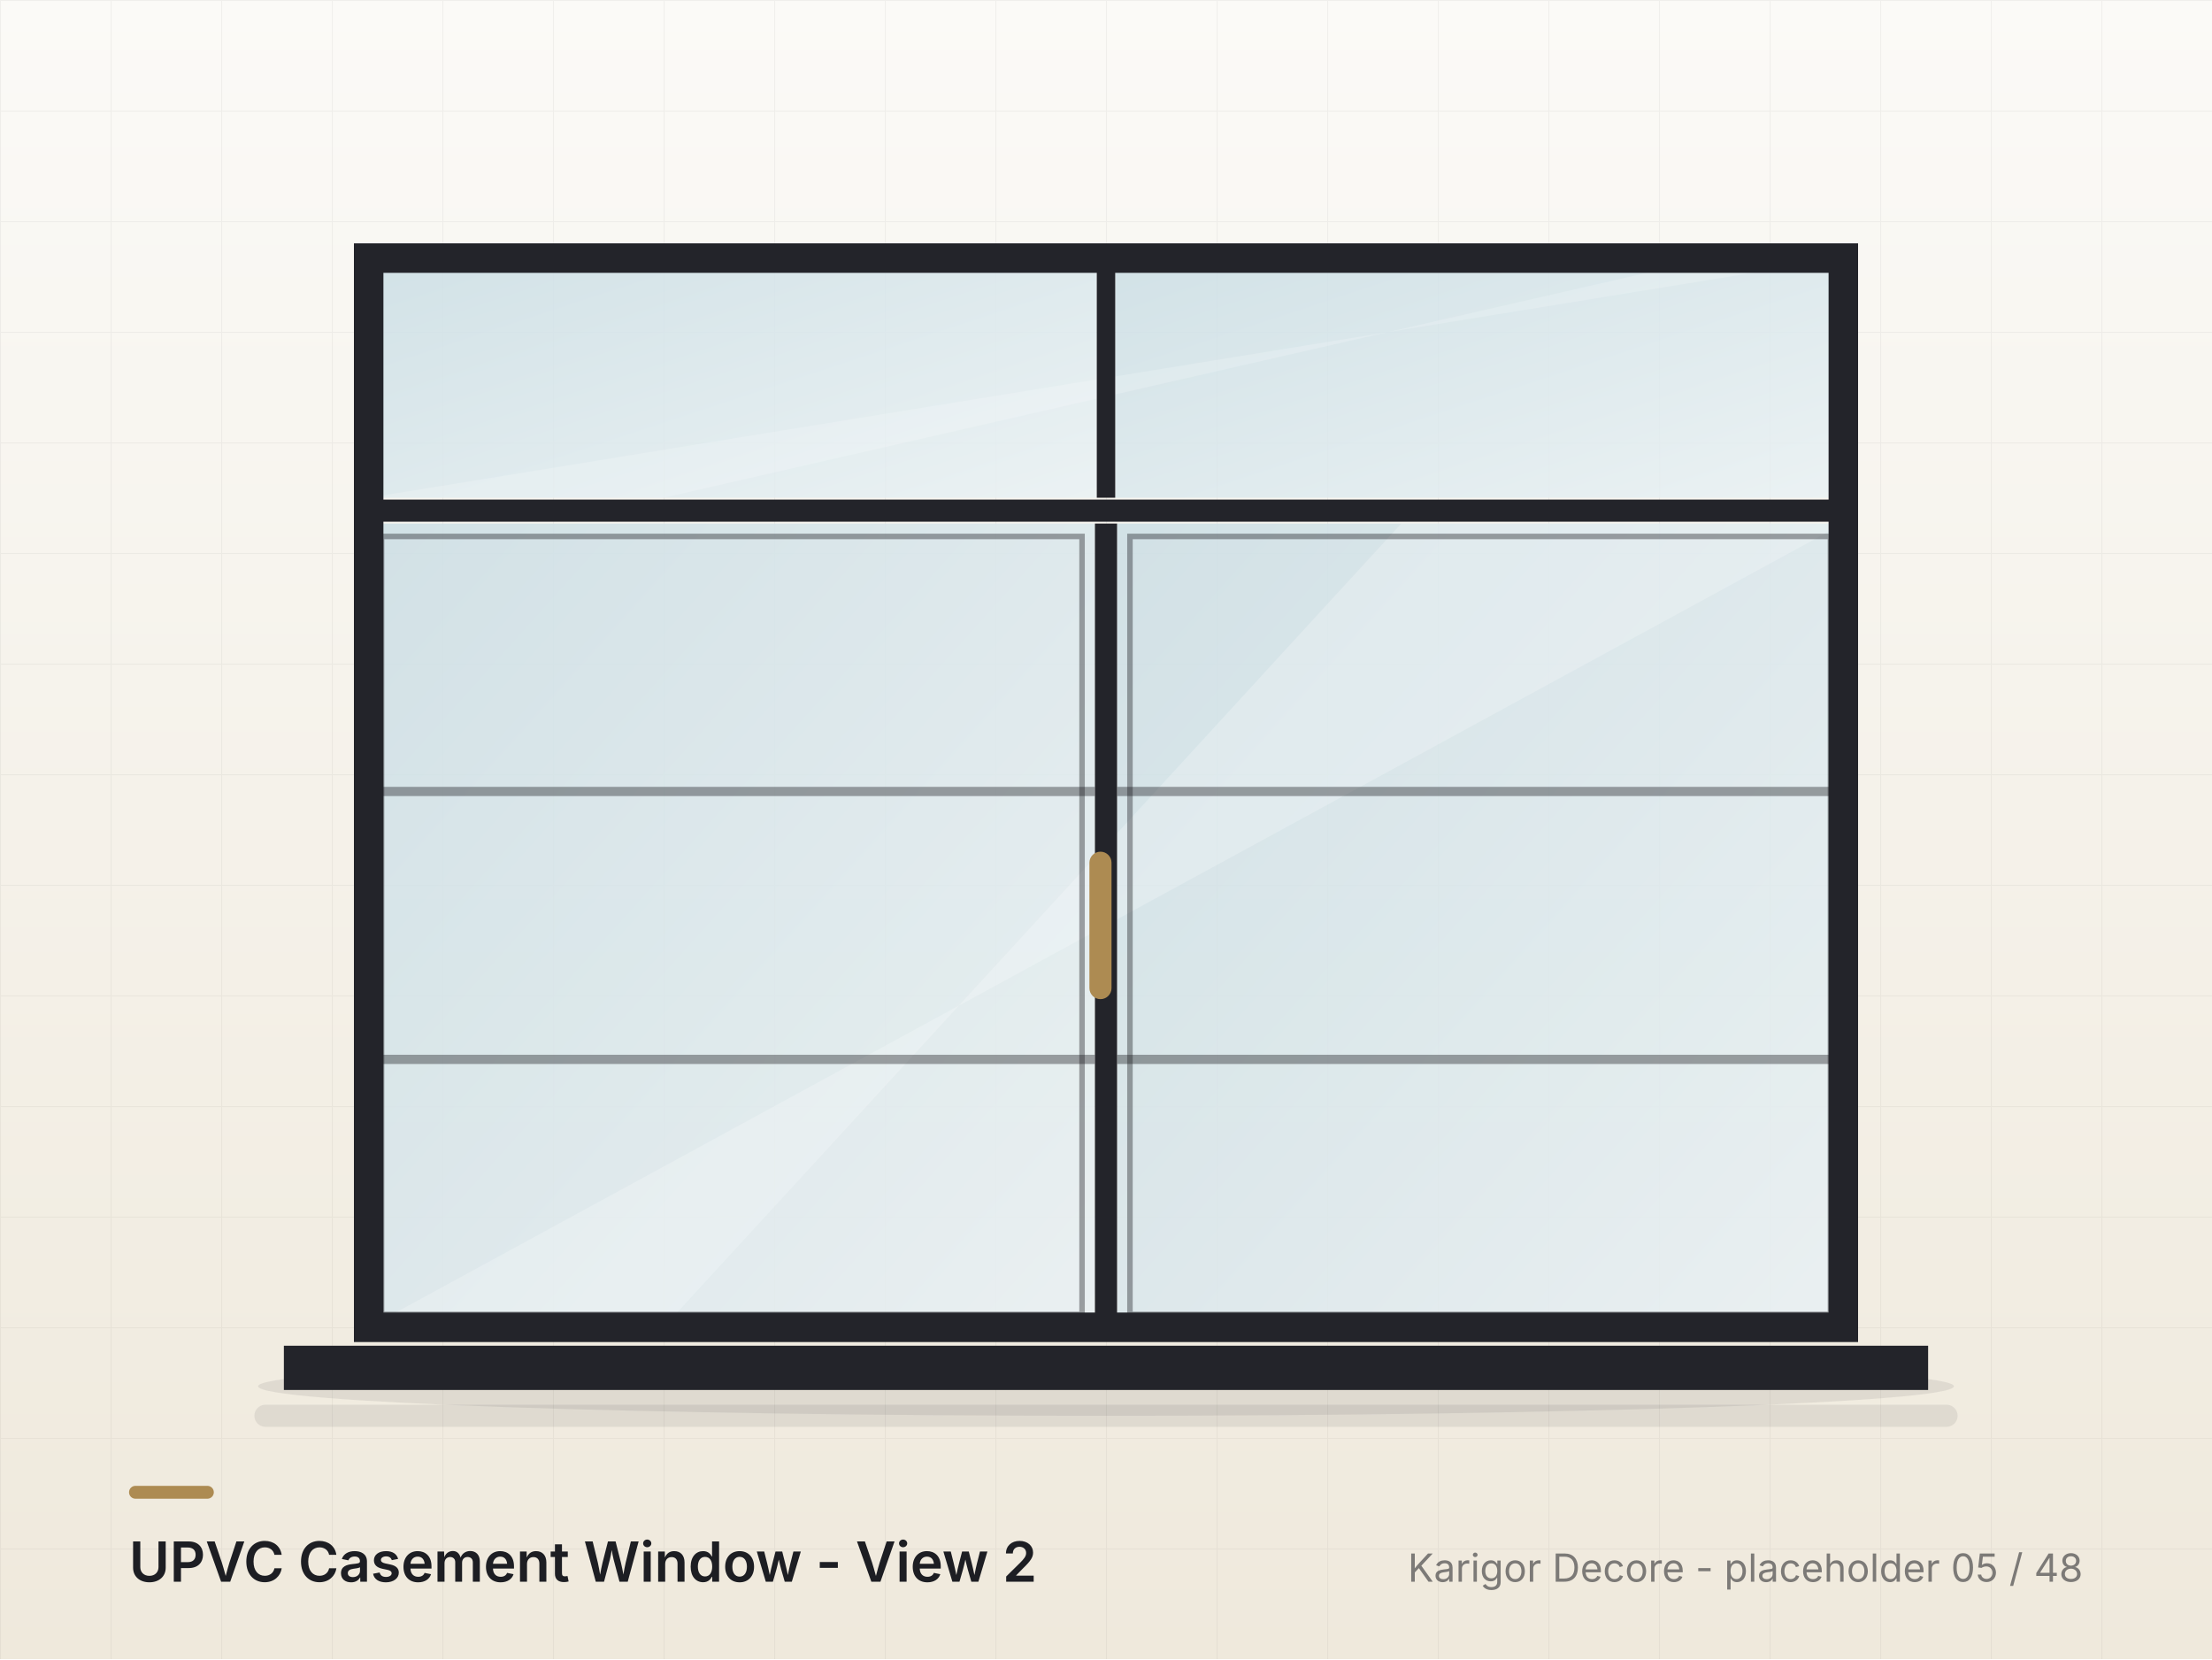
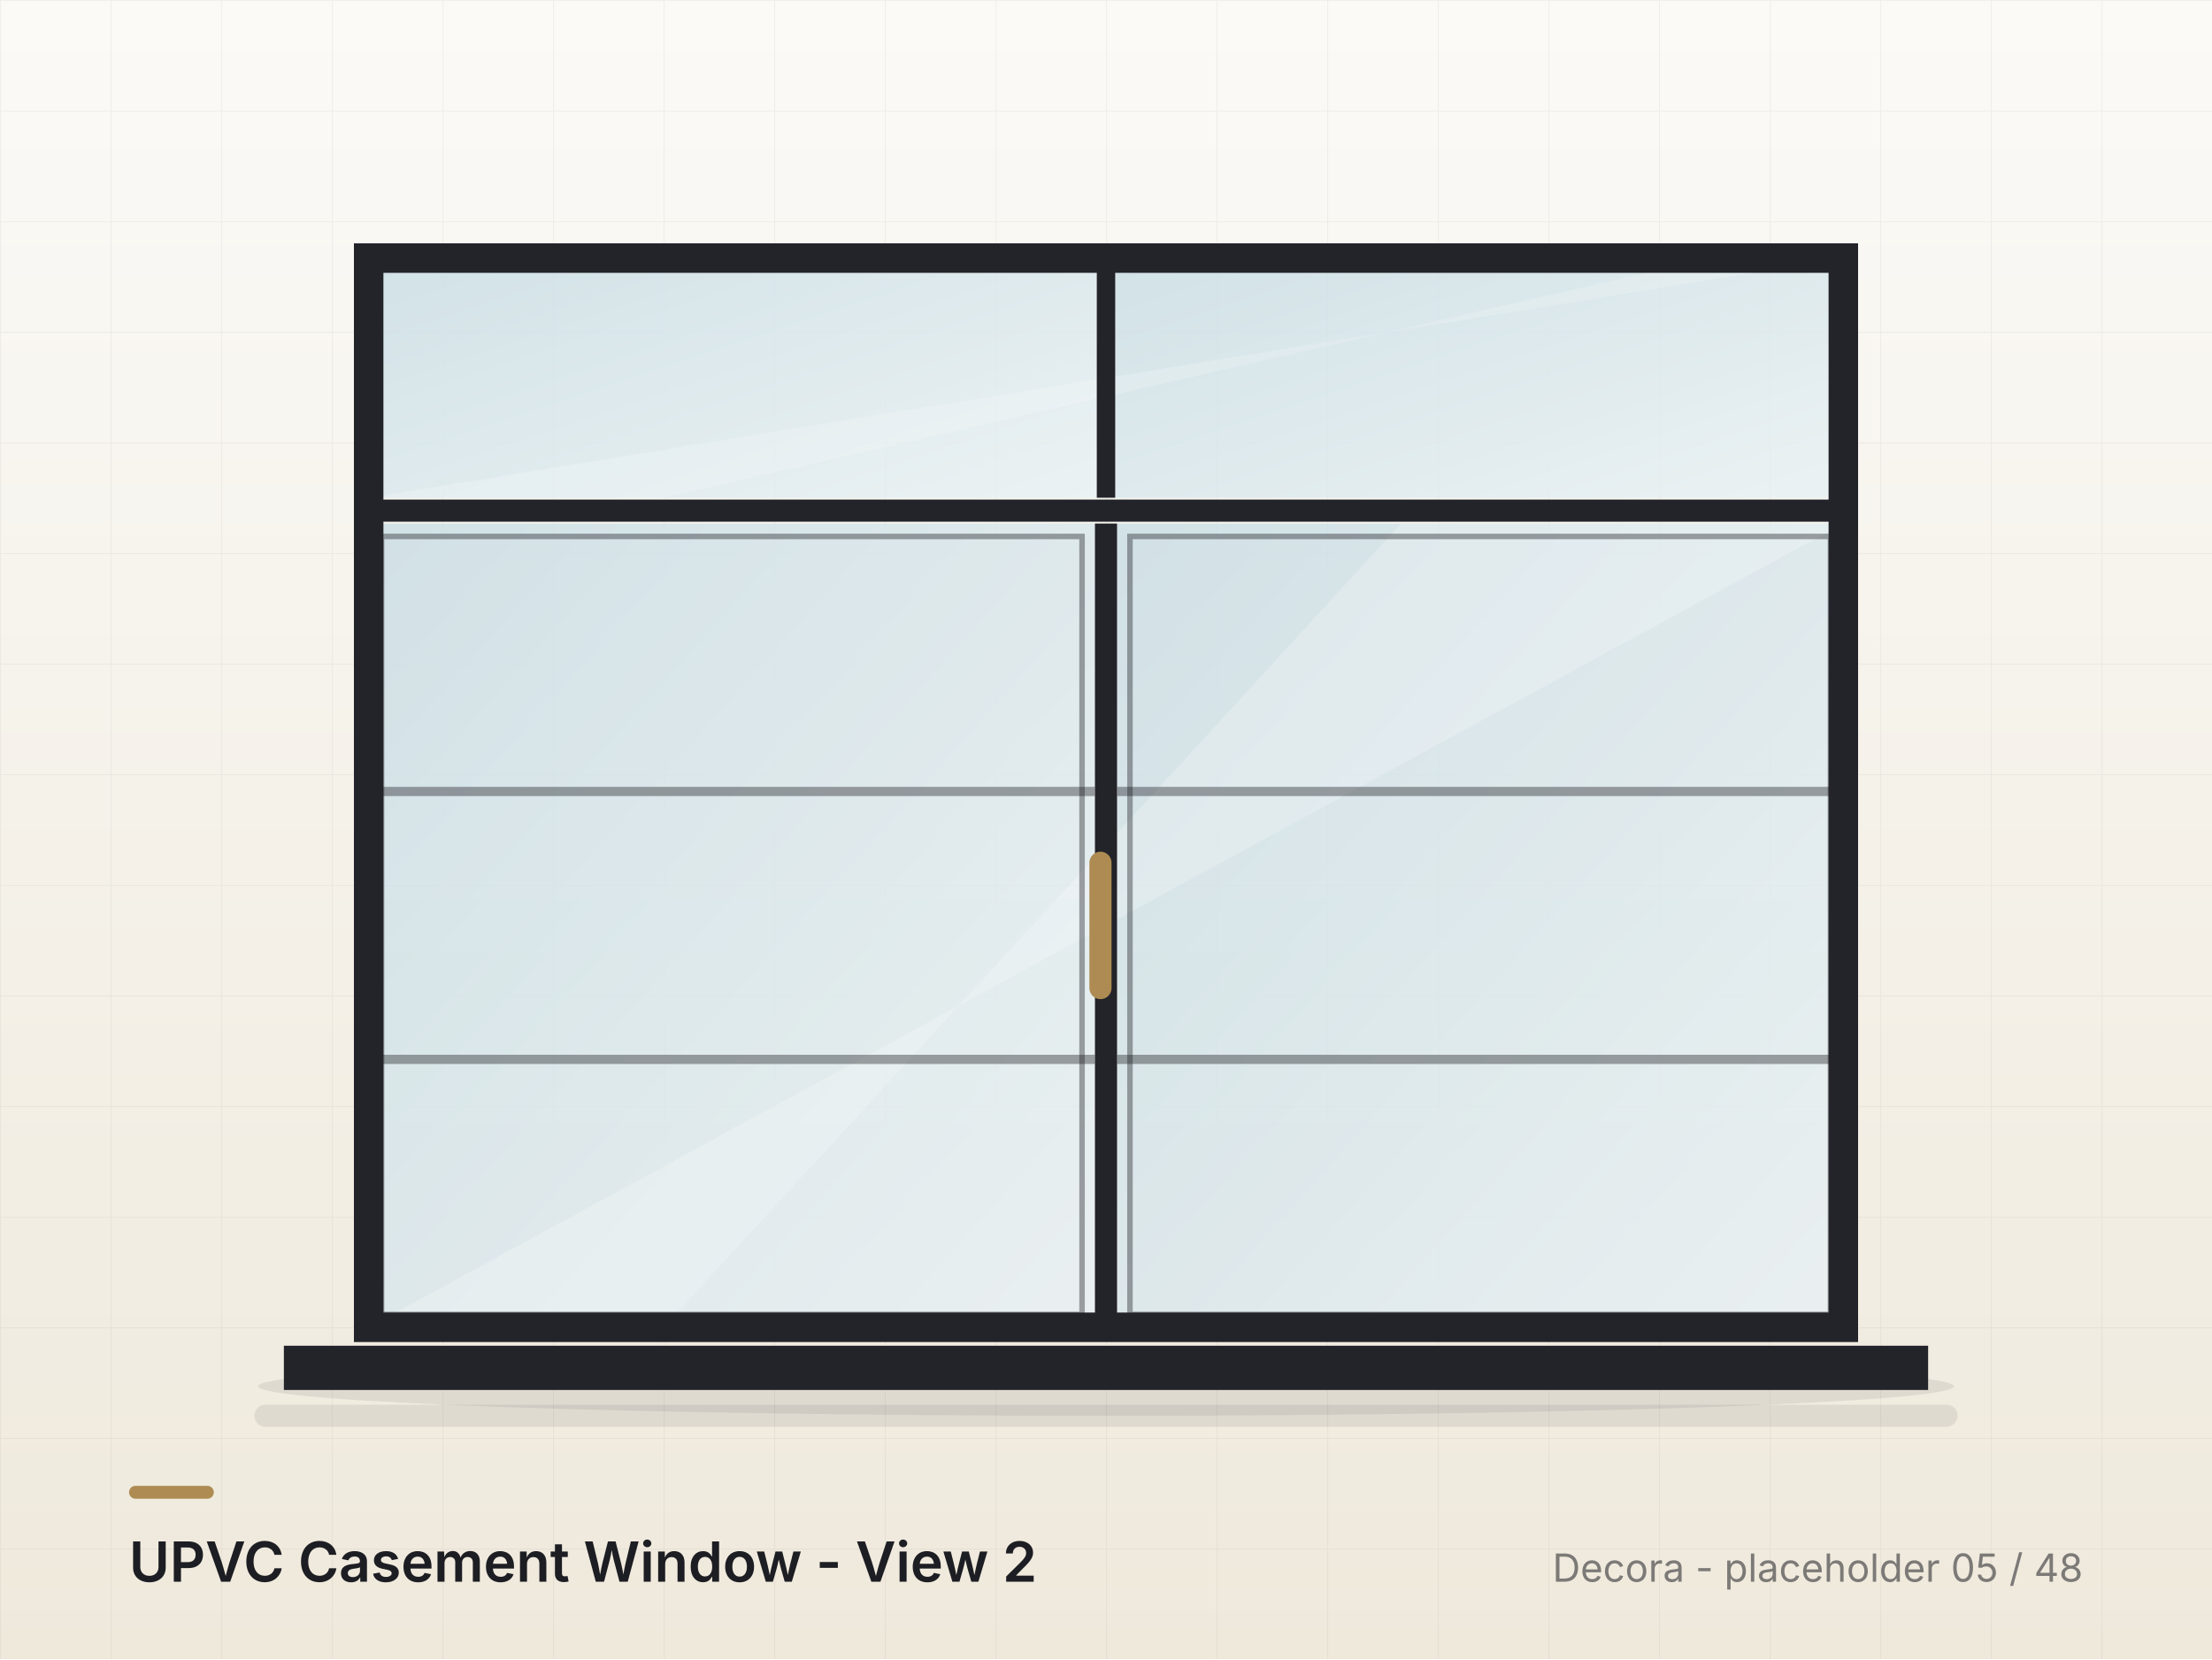
- <svg xmlns="http://www.w3.org/2000/svg" viewBox="0 0 1200 900" width="1200" height="900" role="img" aria-label="UPVC Casement Window - View 2 - Karigor Decore placeholder image">
+ <svg xmlns="http://www.w3.org/2000/svg" viewBox="0 0 1200 900" width="1200" height="900" role="img" aria-label="UPVC Casement Window - View 2 - Decora placeholder image">
  <defs>
    <linearGradient id="bg" x1="0" y1="0" x2="0" y2="1">
      <stop offset="0" stop-color="#fbfaf7" />
      <stop offset="1" stop-color="#efe9dc" />
    </linearGradient>
    <linearGradient id="glassGrad" x1="0" y1="0" x2="1" y2="1">
      <stop offset="0" stop-color="rgba(203,222,229,0.85)" />
      <stop offset="1" stop-color="rgba(233,241,244,0.85)" />
    </linearGradient>
    <pattern id="grid" width="60" height="60" patternUnits="userSpaceOnUse">
      <path d="M60 0H0V60" fill="none" stroke="rgba(22,23,27,0.05)" stroke-width="1" />
    </pattern>
  </defs>
  <rect width="1200" height="900" fill="url(#bg)" />
  <rect width="1200" height="900" fill="url(#grid)" />
  <ellipse cx="600" cy="752" rx="460" ry="16" fill="rgba(22,23,27,0.08)" />
  <rect x="200" y="140" width="395" height="130" rx="0" fill="url(#glassGrad)" />
  <rect x="605" y="140" width="395" height="130" rx="0" fill="url(#glassGrad)" />
  <polygon points="1000,140 928.5,140 360,270 200,270" fill="rgba(255,255,255,0.18)" />
  <line x1="600" y1="140" x2="600" y2="270" stroke="#23242a" stroke-width="10" />
  <rect x="200" y="284" width="394" height="436" rx="0" fill="url(#glassGrad)" />
  <rect x="606" y="284" width="394" height="436" rx="0" fill="url(#glassGrad)" />
  <polygon points="1000,284 760.2,284 360,720 200,720" fill="rgba(255,255,255,0.22)" />
  <line x1="200" y1="429.333" x2="594" y2="429.333" stroke="rgba(22,23,27,0.38)" stroke-width="5" />
  <line x1="200" y1="574.667" x2="594" y2="574.667" stroke="rgba(22,23,27,0.38)" stroke-width="5" />
  <rect x="207" y="291" width="380" height="422" fill="none" stroke="rgba(22,23,27,0.38)" stroke-width="3" />
  <line x1="606" y1="429.333" x2="1000" y2="429.333" stroke="rgba(22,23,27,0.38)" stroke-width="5" />
  <line x1="606" y1="574.667" x2="1000" y2="574.667" stroke="rgba(22,23,27,0.38)" stroke-width="5" />
  <rect x="613" y="291" width="380" height="422" fill="none" stroke="rgba(22,23,27,0.38)" stroke-width="3" />
  <rect x="200" y="140" width="800" height="580" fill="none" stroke="#23242a" stroke-width="16" />
  <line x1="200" y1="277" x2="1000" y2="277" stroke="#23242a" stroke-width="12" />
  <line x1="600" y1="284" x2="600" y2="720" stroke="#23242a" stroke-width="12" />
  <rect x="591" y="462" width="12" height="80" rx="6" fill="#ad8b52" />
  <rect x="154" y="730" width="892" height="24" fill="#23242a" />
  <rect x="138" y="762" width="924" height="12" rx="6" fill="rgba(22,23,27,0.08)" />
  <g font-family="'Sora','Inter',system-ui,sans-serif">
    <rect x="70" y="806" width="46" height="7" rx="3.5" fill="#ad8b52" />
    <text x="70" y="858" font-size="30" font-weight="600" fill="#1d1e23">UPVC Casement Window - View 2</text>
-     <text x="1130" y="858" font-size="21" fill="rgba(29,30,35,0.55)" text-anchor="end">Karigor Decore - placeholder 05 / 48</text>
+     <text x="1130" y="858" font-size="21" fill="rgba(29,30,35,0.55)" text-anchor="end">Decora - placeholder 05 / 48</text>
  </g>
</svg>
